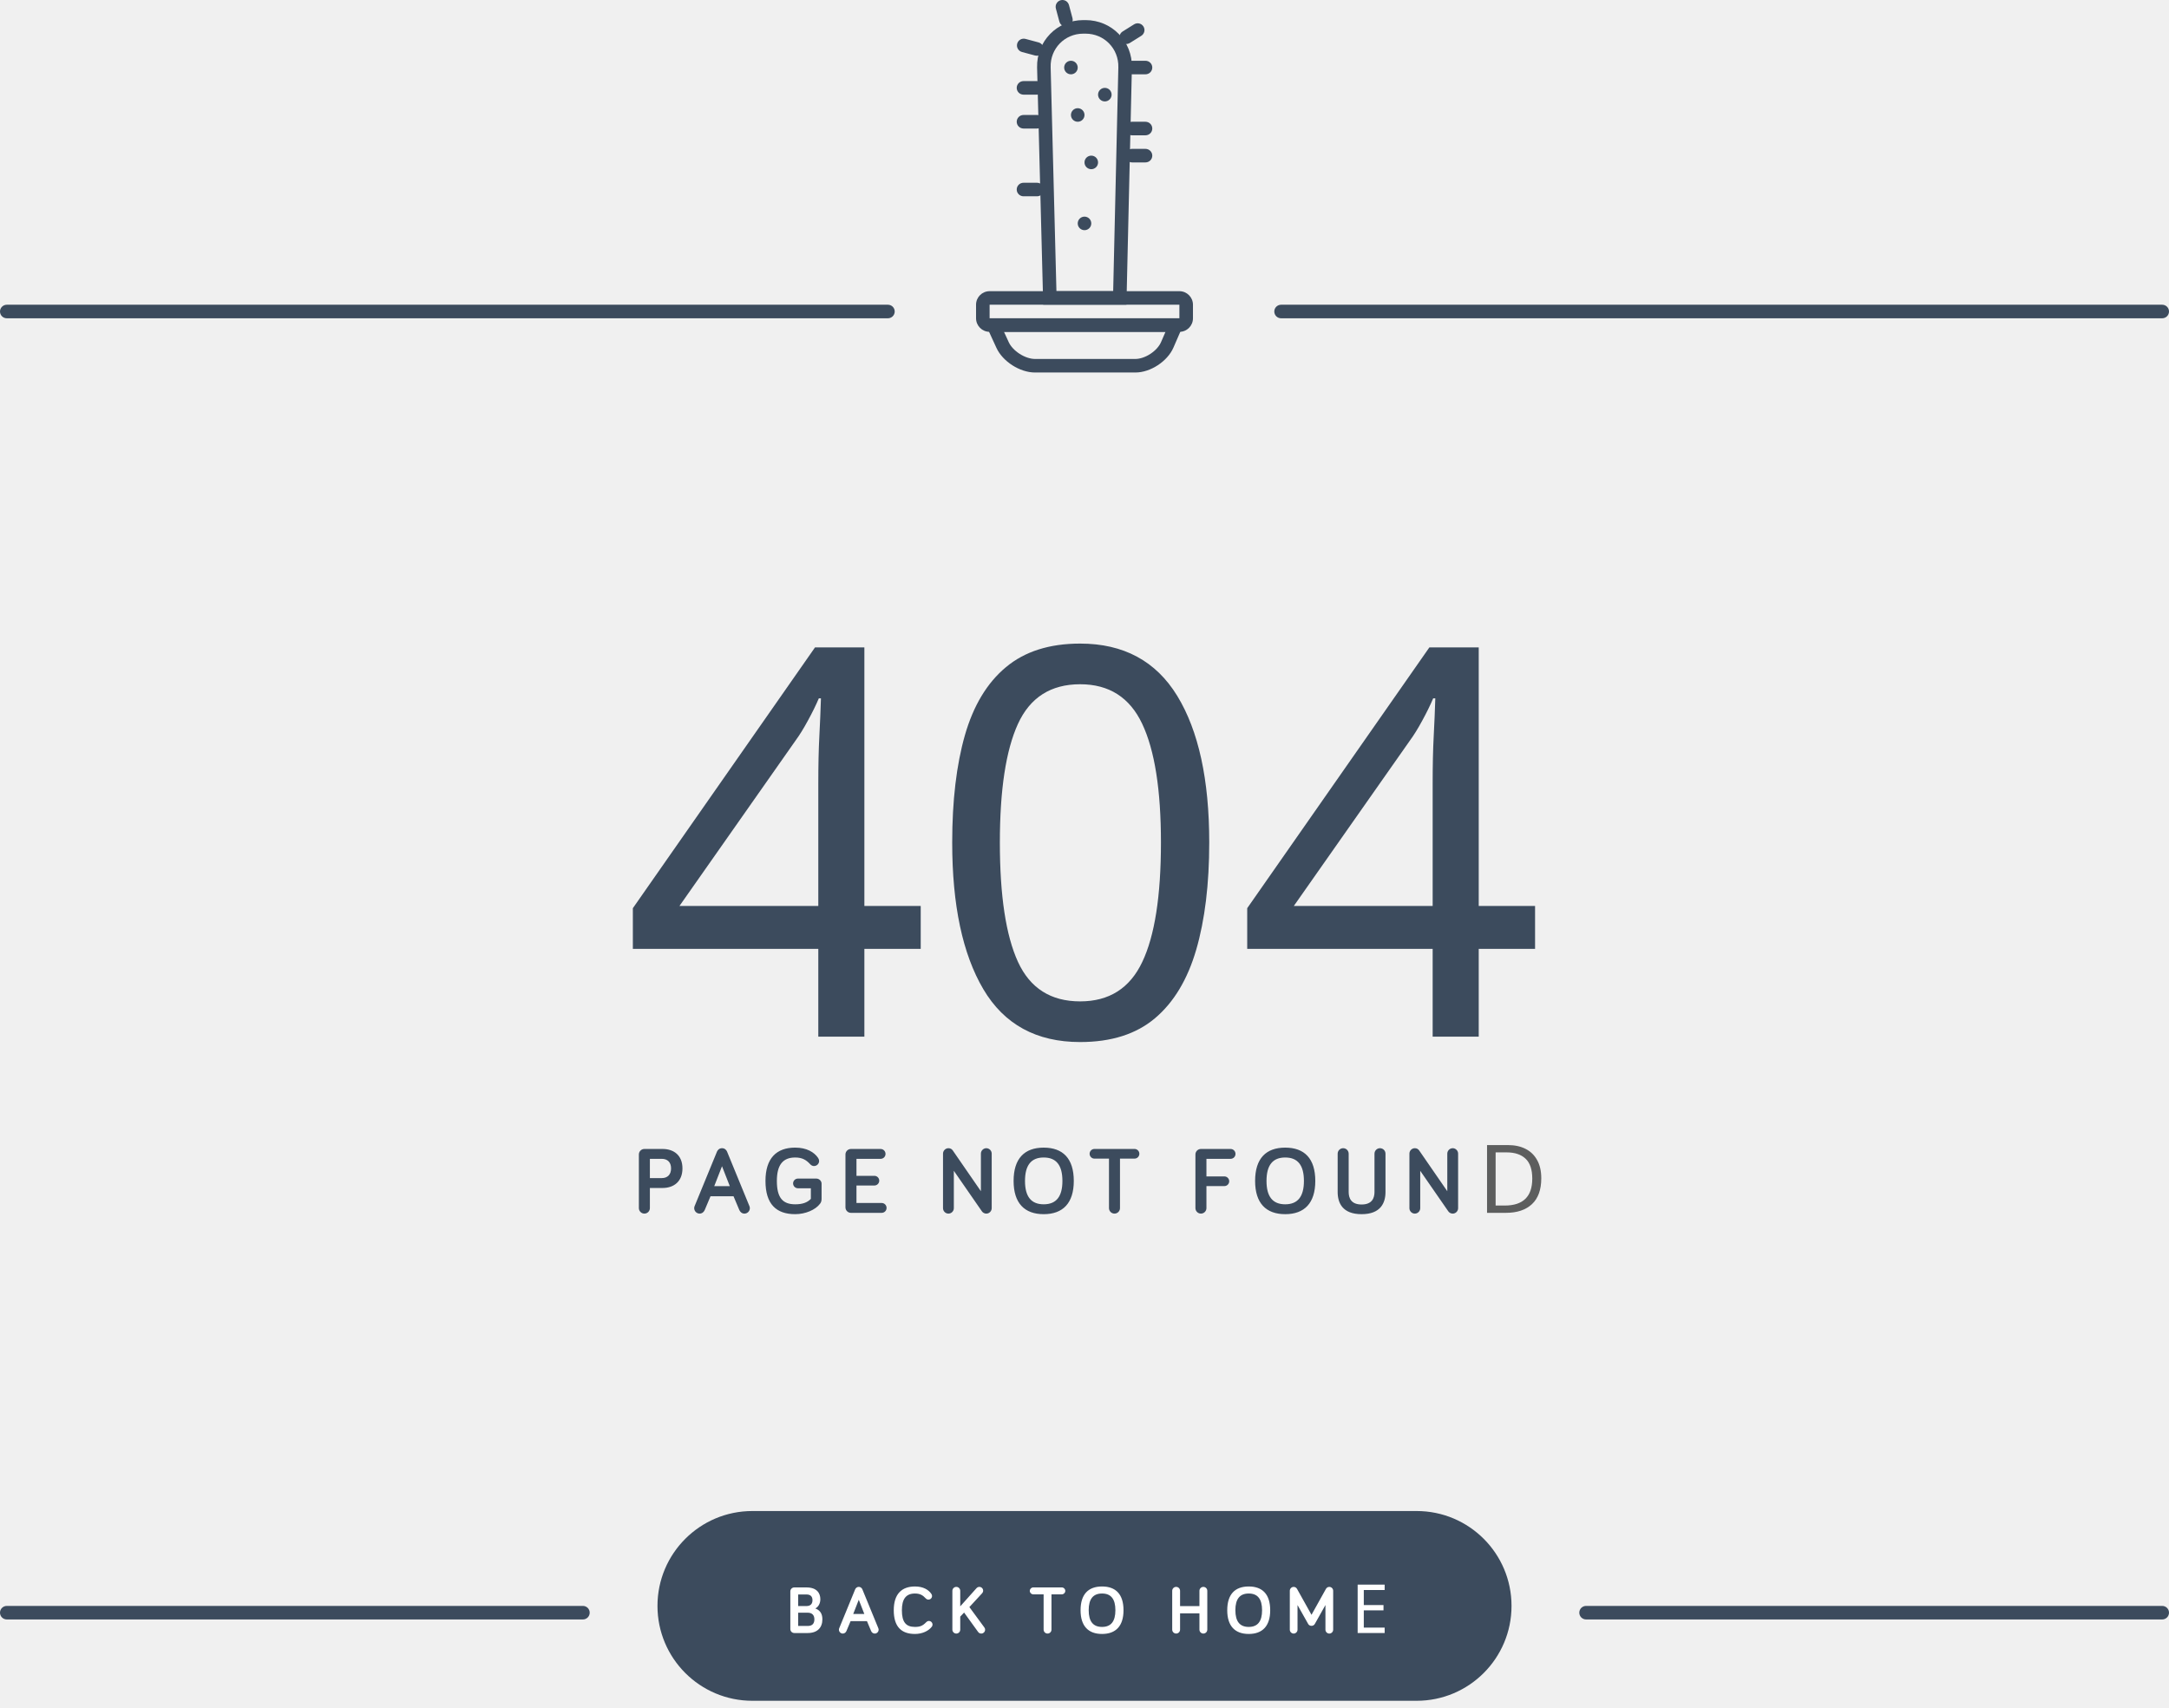
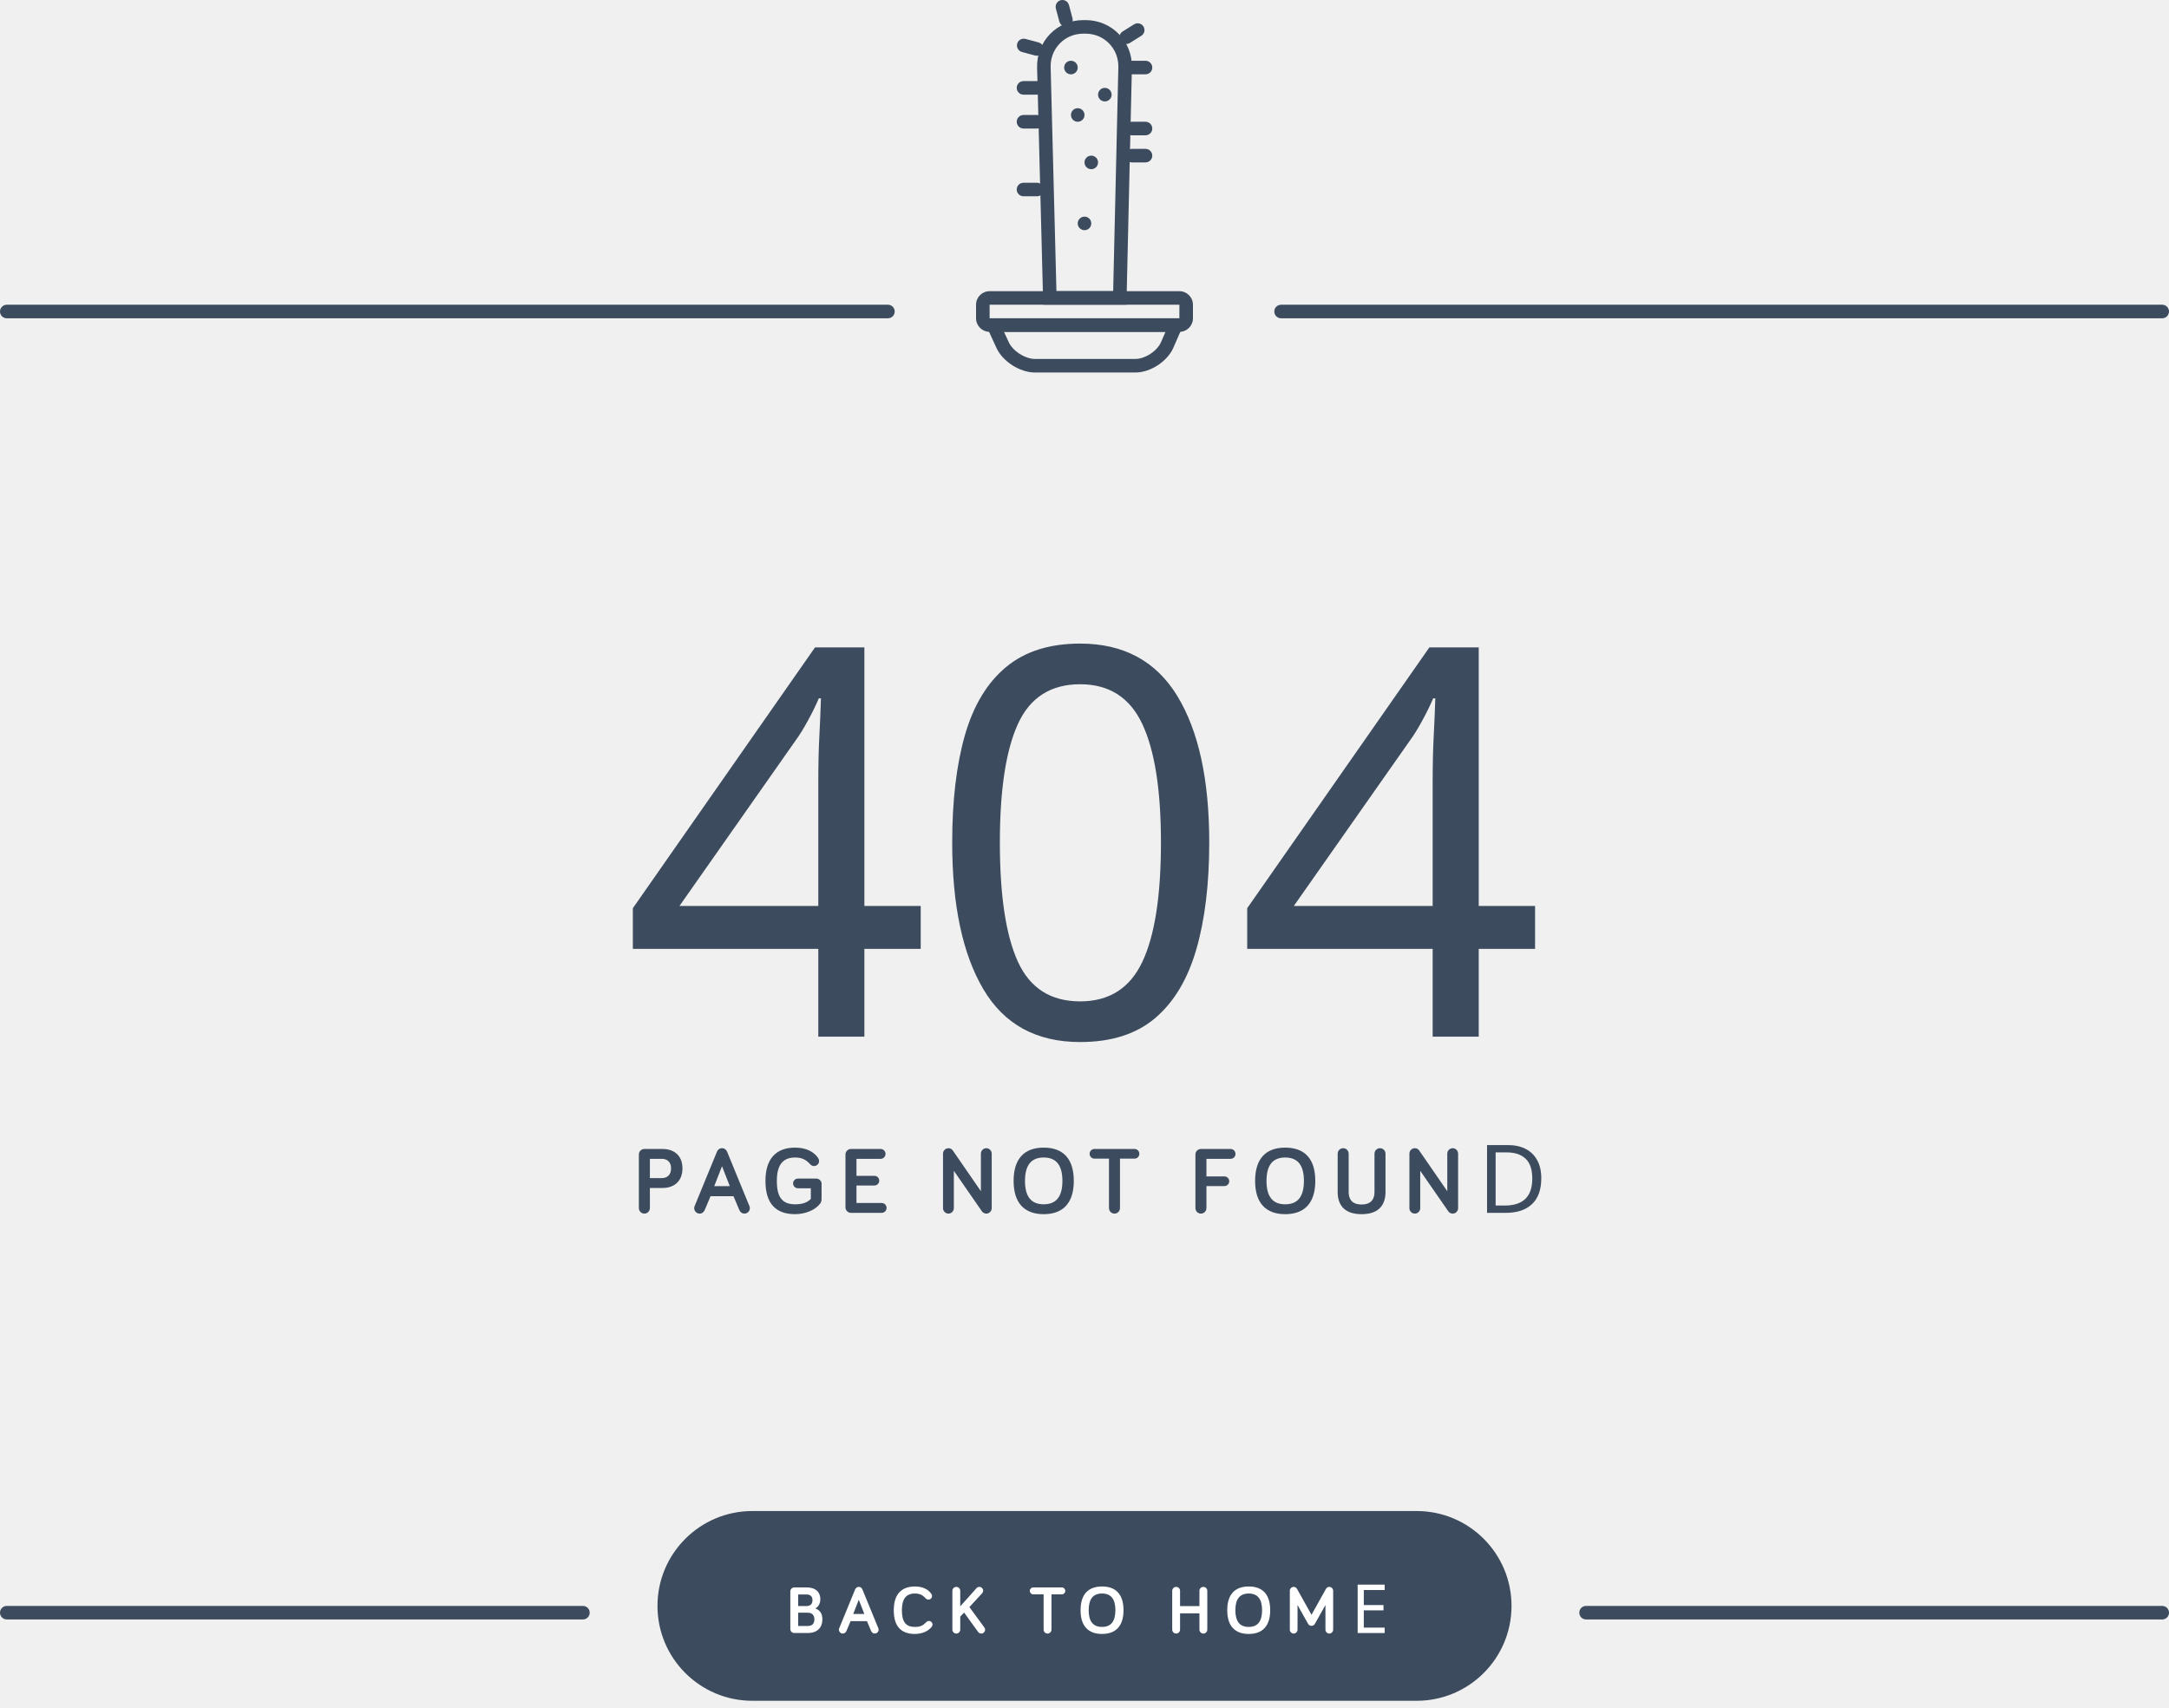
- <svg xmlns="http://www.w3.org/2000/svg" xmlns:xlink="http://www.w3.org/1999/xlink" width="320" height="252" viewBox="0 0 320 252">
-   <defs>
-     <path id="a" d="M132 45.966c0 .552-.452 1-1.005 1H1.005c-.555 0-1.005-.444-1.005-1 0-.552.452-1 1.005-1h129.99c.555 0 1.005.444 1.005 1z" />
-   </defs>
-   <clipPath id="b">
-     <use xlink:href="#a" overflow="visible" />
-   </clipPath>
-   <path clip-path="url(#b)" fill="none" stroke="#3C4B5D" stroke-width="4" stroke-miterlimit="10" d="M132 45.966c0 .552-.452 1-1.005 1H1.005c-.555 0-1.005-.444-1.005-1 0-.552.452-1 1.005-1h129.99c.555 0 1.005.444 1.005 1z" />
-   <defs>
-     <path id="c" d="M320 45.966c0 .552-.452 1-1.005 1h-129.99c-.555 0-1.005-.444-1.005-1 0-.552.452-1 1.005-1h129.99c.555 0 1.005.444 1.005 1z" />
-   </defs>
-   <clipPath id="d">
-     <use xlink:href="#c" overflow="visible" />
-   </clipPath>
-   <path clip-path="url(#d)" fill="none" stroke="#3C4B5D" stroke-width="4" stroke-miterlimit="10" d="M320 45.966c0 .552-.452 1-1.005 1h-129.99c-.555 0-1.005-.444-1.005-1 0-.552.452-1 1.005-1h129.99c.555 0 1.005.444 1.005 1z" />
-   <defs>
-     <path id="e" d="M87 237.967c0 .553-.447 1-1.007 1H1.007c-.557 0-1.007-.445-1.007-1 0-.553.447-1 1.007-1h84.985c.557 0 1.008.443 1.008 1z" />
-   </defs>
-   <clipPath id="f">
-     <use xlink:href="#e" overflow="visible" />
-   </clipPath>
-   <path clip-path="url(#f)" fill="none" stroke="#3C4B5D" stroke-width="4" stroke-miterlimit="10" d="M87 237.967c0 .553-.447 1-1.007 1H1.007c-.557 0-1.007-.445-1.007-1 0-.553.447-1 1.007-1h84.985c.557 0 1.008.443 1.008 1z" />
-   <defs>
-     <path id="g" d="M320 237.967c0 .553-.447 1-1.007 1h-84.986c-.556 0-1.007-.445-1.007-1 0-.553.447-1 1.007-1h84.986c.556 0 1.007.443 1.007 1z" />
-   </defs>
-   <clipPath id="h">
-     <use xlink:href="#g" overflow="visible" />
-   </clipPath>
-   <path clip-path="url(#h)" fill="none" stroke="#3C4B5D" stroke-width="4" stroke-miterlimit="10" d="M320 237.967c0 .553-.447 1-1.007 1h-84.986c-.556 0-1.007-.445-1.007-1 0-.553.447-1 1.007-1h84.986c.556 0 1.007.443 1.007 1z" />
-   <defs>
-     <path id="i" d="M97 236.967c0-7.732 6.27-14 13.996-14h98.008c7.73 0 13.996 6.266 13.996 14 0 7.732-6.27 14-13.996 14h-98.008c-7.73 0-13.996-6.268-13.996-14z" />
-   </defs>
-   <clipPath id="j">
-     <use xlink:href="#i" overflow="visible" />
-   </clipPath>
-   <path clip-path="url(#j)" fill="#3C4B5D" d="M92 217.967h136v38H92z" />
-   <g fill="#FFF">
-     <path d="M117.18 240.967c-.32 0-.58-.26-.58-.58v-5.566c0-.32.26-.58.58-.58h1.798c1.51 0 2.05.82 2.05 1.74 0 .66-.33 1.16-.74 1.36.75.29 1.04.828 1.04 1.608 0 1.22-.73 2.02-2.17 2.02h-1.98zm.58-3.978h1.22c.628 0 .888-.36.888-.86 0-.52-.26-.85-.89-.85h-1.22v1.71zm0 2.938h1.398c.71 0 .99-.38.99-.98 0-.61-.33-.978-.99-.978h-1.4v1.958zM125.49 239.218l-.61 1.45c-.09.21-.28.38-.54.38-.31 0-.57-.26-.57-.57 0-.06.01-.14.04-.21l2.357-5.747c.06-.14.22-.36.53-.36.31 0 .47.222.53.36l2.36 5.748c.03.07.04.15.04.21 0 .31-.26.57-.57.57-.26 0-.45-.17-.54-.38l-.61-1.45h-2.418zm1.208-3.158l-.82 2.1h1.64l-.82-2.1zM131.86 237.608c0-2.368 1.14-3.508 3.128-3.508 1.21 0 2 .48 2.41 1.08.08.12.11.22.11.33 0 .29-.24.528-.54.528-.14 0-.28-.06-.41-.2-.41-.45-.84-.7-1.57-.7-1.33 0-1.93.82-1.93 2.47 0 1.75.6 2.46 1.93 2.46.74 0 1.14-.17 1.62-.66.16-.16.29-.22.43-.22.3 0 .54.24.54.54 0 .12-.04.22-.1.3-.48.64-1.42 1.078-2.49 1.078-1.99 0-3.128-1.048-3.128-3.498zM141.67 237.03l2.397-2.68c.12-.13.27-.19.42-.19.31 0 .56.25.56.56 0 .16-.06.28-.15.38l-1.88 2.04 2.21 3.008c.07.09.11.21.11.33 0 .31-.26.57-.57.57-.24 0-.39-.14-.47-.25l-2.06-2.85-.57.6v1.92c0 .32-.26.58-.58.58s-.58-.26-.58-.58v-5.728c0-.32.26-.58.58-.58s.58.26.58.58v2.29zM155.128 235.26v5.207c0 .32-.26.58-.58.58s-.58-.26-.58-.58v-5.207h-1.53c-.28 0-.51-.23-.51-.51s.23-.51.51-.51h4.22c.28 0 .508.23.508.51s-.23.51-.51.51h-1.528zM159.42 237.608c0-2.368 1.148-3.508 3.167-3.508 2.02 0 3.168 1.14 3.168 3.508 0 2.34-1.15 3.498-3.168 3.498-2.018 0-3.168-1.16-3.168-3.498zm1.2 0c0 1.65.65 2.46 1.968 2.46s1.97-.81 1.97-2.46c0-1.66-.65-2.47-1.97-2.47-1.32.002-1.97.81-1.97 2.47zM178.117 240.467c0 .32-.26.58-.58.58s-.58-.26-.58-.58v-2.408H174.1v2.407c0 .32-.26.58-.58.58-.32 0-.58-.26-.58-.58v-5.727c0-.32.26-.58.58-.58.32 0 .58.26.58.58V237h2.857v-2.26c0-.32.26-.58.58-.58s.58.26.58.58v5.727zM181.06 237.608c0-2.368 1.15-3.508 3.17-3.508 2.017 0 3.167 1.14 3.167 3.508 0 2.34-1.15 3.498-3.168 3.498-2.02 0-3.17-1.16-3.17-3.498zm1.2 0c0 1.65.648 2.46 1.97 2.46 1.317 0 1.968-.81 1.968-2.46 0-1.66-.65-2.47-1.97-2.47-1.32.002-1.97.81-1.97 2.47zM192.998 239.628l-1.57-2.79v3.64c0 .31-.26.57-.568.57-.31 0-.57-.26-.57-.57v-5.747c0-.31.26-.57.57-.57.25 0 .41.142.51.32l2.12 3.8 2.117-3.8c.1-.18.26-.32.51-.32.31 0 .57.26.57.57v5.748c0 .31-.26.57-.57.57s-.57-.26-.57-.57v-3.64l-1.568 2.79c-.102.18-.29.28-.49.28-.203 0-.392-.1-.492-.28z" />
-   </g>
-   <text transform="translate(199.33 240.967)" fill="#FFF" font-family="'Bariol-Bold'" font-size="10">E</text>
-   <defs>
-     <path id="k" d="M145 46.966h30l-1.88 4.328c-.883 2.028-3.39 3.672-5.603 3.672h-14.833c-2.212 0-4.75-1.62-5.672-3.625L145 46.967z" />
-   </defs>
-   <clipPath id="l">
-     <use xlink:href="#k" overflow="visible" />
-   </clipPath>
-   <path clip-path="url(#l)" fill="none" stroke="#3C4B5D" stroke-width="4" stroke-miterlimit="10" d="M145 46.966h30l-1.88 4.328c-.883 2.028-3.39 3.672-5.603 3.672h-14.833c-2.212 0-4.75-1.62-5.672-3.625L145 46.967z" />
-   <defs>
-     <path id="m" d="M144 44.964c0-1.104.89-1.998 2-1.998H174c1.105 0 2.002.898 2.002 1.998v2.004c0 1.104-.89 1.998-2.002 1.998H146c-1.104 0-2-.898-2-1.998v-2.004z" />
-   </defs>
-   <clipPath id="n">
-     <use xlink:href="#m" overflow="visible" />
-   </clipPath>
-   <path clip-path="url(#n)" fill="none" stroke="#3C4B5D" stroke-width="4" stroke-miterlimit="10" d="M144 44.964c0-1.104.89-1.998 2.002-1.998h27.996c1.105 0 2.002.898 2.002 1.998v2.004c0 1.104-.89 1.998-2.002 1.998h-27.996c-1.106 0-2.002-.898-2.002-1.998v-2.004z" />
-   <defs>
-     <path id="o" d="M153.006 9.96c-.1-3.862 2.946-6.994 6.817-6.994h.336c3.863 0 6.924 3.123 6.834 7.006l-.808 34.994H153.91l-.904-35.005z" />
-   </defs>
-   <clipPath id="p">
-     <use xlink:href="#o" overflow="visible" />
-   </clipPath>
-   <path clip-path="url(#p)" fill="none" stroke="#3C4B5D" stroke-width="4" stroke-miterlimit="10" d="M153.006 9.96c-.1-3.862 2.946-6.994 6.816-6.994h.336c3.864 0 6.925 3.123 6.835 7.006l-.808 34.994H153.91l-.904-35.005z" />
-   <defs>
-     <path id="q" d="M154 27.966c0 .552-.443 1-1.01 1h-1.98c-.557 0-1.01-.444-1.01-1 0-.552.444-1 1.01-1h1.98c.558 0 1.01.444 1.01 1z" />
-   </defs>
-   <clipPath id="r">
-     <use xlink:href="#q" overflow="visible" />
-   </clipPath>
-   <path clip-path="url(#r)" fill="none" stroke="#3C4B5D" stroke-width="4" stroke-miterlimit="10" d="M154 27.966c0 .552-.443 1-1.01 1h-1.98c-.557 0-1.01-.444-1.01-1 0-.552.444-1 1.01-1h1.98c.558 0 1.01.444 1.01 1z" />
-   <g>
-     <defs>
-       <path id="s" d="M154 17.966c0 .552-.443 1-1.01 1h-1.98c-.557 0-1.01-.444-1.01-1 0-.552.444-1 1.01-1h1.98c.558 0 1.01.444 1.01 1z" />
-     </defs>
-     <clipPath id="t">
-       <use xlink:href="#s" overflow="visible" />
-     </clipPath>
-     <path clip-path="url(#t)" fill="none" stroke="#3C4B5D" stroke-width="4" stroke-miterlimit="10" d="M154 17.966c0 .552-.443 1-1.01 1h-1.98c-.557 0-1.01-.444-1.01-1 0-.552.444-1 1.01-1h1.98c.558 0 1.01.444 1.01 1z" />
-   </g>
-   <g>
-     <defs>
-       <circle id="u" cx="158" cy="9.966" r="1" />
-     </defs>
-     <clipPath id="v">
-       <use xlink:href="#u" overflow="visible" />
-     </clipPath>
-     <path clip-path="url(#v)" fill="#3C4B5D" d="M152 3.966h12v12h-12z" />
-   </g>
-   <g>
-     <defs>
-       <circle id="w" cx="159" cy="16.966" r="1" />
-     </defs>
-     <clipPath id="x">
-       <use xlink:href="#w" overflow="visible" />
-     </clipPath>
-     <path clip-path="url(#x)" fill="#3C4B5D" d="M153 10.966h12v12h-12z" />
-   </g>
-   <g>
-     <defs>
-       <circle id="y" cx="161" cy="23.966" r="1" />
-     </defs>
-     <clipPath id="z">
-       <use xlink:href="#y" overflow="visible" />
-     </clipPath>
-     <path clip-path="url(#z)" fill="#3C4B5D" d="M155 17.966h12v12h-12z" />
-   </g>
-   <g>
-     <defs>
-       <circle id="A" cx="160" cy="32.966" r="1" />
-     </defs>
-     <clipPath id="B">
-       <use xlink:href="#A" overflow="visible" />
-     </clipPath>
-     <path clip-path="url(#B)" fill="#3C4B5D" d="M154 26.966h12v12h-12z" />
-   </g>
-   <g>
-     <defs>
-       <circle id="C" cx="163" cy="13.966" r="1" />
-     </defs>
-     <clipPath id="D">
-       <use xlink:href="#C" overflow="visible" />
-     </clipPath>
-     <path clip-path="url(#D)" fill="#3C4B5D" d="M157 7.966h12v12h-12z" />
-   </g>
-   <g>
-     <defs>
-       <path id="E" d="M154 12.966c0 .552-.443 1-1.01 1h-1.98c-.557 0-1.01-.444-1.01-1 0-.552.444-1 1.01-1h1.98c.558 0 1.01.444 1.01 1z" />
-     </defs>
-     <clipPath id="F">
-       <use xlink:href="#E" overflow="visible" />
-     </clipPath>
-     <path clip-path="url(#F)" fill="none" stroke="#3C4B5D" stroke-width="4" stroke-miterlimit="10" d="M154 12.966c0 .552-.443 1-1.01 1h-1.98c-.557 0-1.01-.444-1.01-1 0-.552.444-1 1.01-1h1.98c.558 0 1.01.444 1.01 1z" />
-   </g>
-   <g>
-     <defs>
-       <path id="G" d="M153.932 7.484c-.143.534-.688.85-1.234.705l-1.914-.514c-.54-.144-.86-.69-.716-1.227.143-.535.688-.852 1.234-.706l1.914.513c.538.144.86.69.716 1.227z" />
-     </defs>
-     <clipPath id="H">
-       <use xlink:href="#G" overflow="visible" />
-     </clipPath>
-     <path clip-path="url(#H)" fill="none" stroke="#3C4B5D" stroke-width="4" stroke-miterlimit="10" d="M153.932 7.484c-.143.534-.687.85-1.233.705l-1.915-.514c-.54-.144-.86-.69-.716-1.227.142-.535.686-.852 1.232-.706l1.914.513c.538.144.86.69.716 1.227z" />
-   </g>
-   <g>
-     <defs>
-       <path id="I" d="M170 22.966c0 .552-.443 1-1.01 1h-1.98c-.558 0-1.01-.444-1.01-1 0-.552.443-1 1.01-1h1.98c.558 0 1.01.444 1.01 1z" />
-     </defs>
-     <clipPath id="J">
-       <use xlink:href="#I" overflow="visible" />
-     </clipPath>
-     <path clip-path="url(#J)" fill="none" stroke="#3C4B5D" stroke-width="4" stroke-miterlimit="10" d="M170 22.966c0 .552-.443 1-1.01 1h-1.98c-.558 0-1.01-.444-1.01-1 0-.552.443-1 1.01-1h1.98c.558 0 1.01.444 1.01 1z" />
-   </g>
-   <g>
-     <defs>
-       <path id="K" d="M170 18.966c0 .552-.443 1-1.01 1h-1.98c-.558 0-1.01-.444-1.01-1 0-.552.443-1 1.01-1h1.98c.558 0 1.01.444 1.01 1z" />
-     </defs>
-     <clipPath id="L">
-       <use xlink:href="#K" overflow="visible" />
-     </clipPath>
-     <path clip-path="url(#L)" fill="none" stroke="#3C4B5D" stroke-width="4" stroke-miterlimit="10" d="M170 18.966c0 .552-.443 1-1.01 1h-1.98c-.558 0-1.01-.444-1.01-1 0-.552.443-1 1.01-1h1.98c.558 0 1.01.444 1.01 1z" />
-   </g>
-   <g>
-     <defs>
-       <path id="M" d="M170 9.966c0 .552-.443 1-1.01 1h-1.98c-.558 0-1.01-.444-1.01-1 0-.552.443-1 1.01-1h1.98c.558 0 1.01.444 1.01 1z" />
-     </defs>
-     <clipPath id="N">
-       <use xlink:href="#M" overflow="visible" />
-     </clipPath>
-     <path clip-path="url(#N)" fill="none" stroke="#3C4B5D" stroke-width="4" stroke-miterlimit="10" d="M170 9.966c0 .552-.443 1-1.01 1h-1.98c-.558 0-1.01-.444-1.01-1 0-.552.443-1 1.01-1h1.98c.558 0 1.01.444 1.01 1z" />
-   </g>
-   <g>
-     <defs>
-       <path id="O" d="M168.696 3.907c.293.468.153 1.083-.326 1.383l-1.68 1.05c-.474.295-1.092.158-1.387-.313-.293-.468-.153-1.083.326-1.383l1.68-1.05c.473-.296 1.09-.16 1.386.313z" />
-     </defs>
-     <clipPath id="P">
-       <use xlink:href="#O" overflow="visible" />
-     </clipPath>
-     <path clip-path="url(#P)" fill="none" stroke="#3C4B5D" stroke-width="4" stroke-miterlimit="10" d="M168.696 3.906c.292.47.153 1.083-.326 1.383l-1.68 1.05c-.474.294-1.092.157-1.387-.314-.293-.468-.153-1.083.326-1.383l1.68-1.05c.473-.295 1.09-.158 1.386.313z" />
-   </g>
-   <g>
-     <defs>
-       <path id="Q" d="M157.518 3.898c-.533.143-1.08-.17-1.227-.716l-.512-1.914c-.145-.538.167-1.09.705-1.234.533-.143 1.08.17 1.227.716l.513 1.914c.144.54-.168 1.09-.705 1.234z" />
-     </defs>
-     <clipPath id="R">
-       <use xlink:href="#Q" overflow="visible" />
-     </clipPath>
-     <path clip-path="url(#R)" fill="none" stroke="#3C4B5D" stroke-width="4" stroke-miterlimit="10" d="M157.518 3.898c-.533.143-1.08-.17-1.227-.716l-.512-1.914c-.145-.538.167-1.09.705-1.233.533-.143 1.08.17 1.227.716l.513 1.915c.144.538-.168 1.09-.705 1.233z" />
-   </g>
-   <g fill="#3C4B5D">
-     <path d="M95.88 175.297v2.97c0 .448-.364.812-.812.812s-.812-.365-.812-.813v-7.914c0-.448.364-.812.812-.812h2.675c1.64 0 2.942.91 2.942 2.872 0 1.934-1.275 2.886-2.942 2.886H95.88zm0-4.3v2.843h1.737c.87 0 1.387-.52 1.387-1.43 0-.924-.532-1.414-1.387-1.414H95.88zM104.826 176.516l-.854 2.03c-.126.295-.392.533-.756.533-.434 0-.798-.365-.798-.8 0-.084.014-.196.056-.294l3.306-8.055c.084-.195.308-.503.743-.503.434 0 .658.308.742.504l3.306 8.056c.043.098.057.21.057.294 0 .435-.364.8-.798.8-.365 0-.63-.24-.757-.533l-.854-2.03h-3.394zm1.695-4.427l-1.148 2.94h2.297l-1.15-2.94zM119.626 175.34h-1.905c-.392 0-.714-.323-.714-.716 0-.392.322-.714.715-.714h2.718c.392 0 .77.336.77.742v2.24c0 .323-.07.533-.237.743-.67.896-2.156 1.527-3.655 1.527-2.788 0-4.385-1.47-4.385-4.903 0-3.32 1.597-4.917 4.385-4.917 1.695 0 2.8.672 3.375 1.513.112.168.154.31.154.462 0 .406-.336.743-.756.743-.196 0-.393-.084-.574-.28-.575-.63-1.177-.98-2.2-.98-1.862 0-2.703 1.15-2.703 3.46 0 2.452.84 3.446 2.705 3.446 1.036 0 1.765-.238 2.31-.8v-1.567zM126.358 173.504h2.647c.392 0 .714.322.714.714 0 .393-.323.715-.715.715h-2.647v2.577h3.712c.406 0 .73.322.73.73s-.323.728-.73.728h-4.524c-.448 0-.812-.364-.812-.812v-7.802c0-.448.364-.812.812-.812h4.37c.407 0 .73.322.73.73 0 .404-.323.727-.73.727h-3.557v2.504zM146.31 170.227v8.054c0 .436-.363.8-.797.8-.266 0-.518-.14-.658-.35l-4.132-5.968v5.52c0 .434-.364.798-.798.798s-.798-.364-.798-.8v-8.053c0-.435.364-.8.798-.8.28 0 .504.127.645.337l4.146 6.01v-5.547c0-.435.364-.8.798-.8.433 0 .797.365.797.8zM149.54 174.26c0-3.32 1.612-4.916 4.44-4.916s4.44 1.597 4.44 4.916c0 3.278-1.61 4.903-4.44 4.903s-4.44-1.625-4.44-4.903zm1.682 0c0 2.312.91 3.446 2.76 3.446 1.848 0 2.76-1.135 2.76-3.446 0-2.325-.912-3.46-2.76-3.46-1.85 0-2.76 1.135-2.76 3.46zM165.236 170.97v7.297c0 .448-.363.812-.812.812s-.812-.365-.812-.813v-7.298h-2.144c-.393 0-.714-.323-.714-.716 0-.392.322-.714.714-.714h5.912c.392 0 .714.322.714.714 0 .393-.322.715-.714.715h-2.144zM177.99 178.267c0 .448-.365.812-.813.812s-.812-.365-.812-.813v-7.914c0-.448.364-.812.812-.812h4.37c.406 0 .73.323.73.73 0 .405-.323.728-.73.728h-3.558v2.592h2.646c.393 0 .715.322.715.715 0 .392-.32.714-.714.714h-2.647v3.247zM185.17 174.26c0-3.32 1.61-4.916 4.44-4.916s4.44 1.597 4.44 4.916c0 3.278-1.61 4.903-4.44 4.903s-4.44-1.625-4.44-4.903zm1.682 0c0 2.312.91 3.446 2.76 3.446s2.76-1.135 2.76-3.446c0-2.325-.912-3.46-2.76-3.46s-2.76 1.135-2.76 3.46zM197.35 175.885v-5.645c0-.448.365-.812.812-.812.45 0 .812.364.812.812v5.645c0 .854.322 1.85 1.905 1.85s1.904-.995 1.904-1.85v-5.645c0-.448.364-.812.812-.812s.812.364.812.812v5.645c0 1.598-.7 3.278-3.53 3.278s-3.528-1.68-3.528-3.278zM215.12 170.227v8.054c0 .436-.364.8-.798.8-.267 0-.52-.14-.658-.35l-4.133-5.968v5.52c0 .434-.363.798-.798.798-.434 0-.798-.364-.798-.8v-8.053c0-.435.364-.8.798-.8.28 0 .505.127.645.337l4.146 6.01v-5.547c0-.435.364-.8.8-.8.433 0 .797.365.797.8z" />
-   </g>
-   <text transform="translate(218.03 178.967)" fill="#5D5E5E" font-family="'Bariol-Bold'" font-size="14">D</text>
-   <text transform="translate(91.68 152.967)" fill="#3C4B5D" font-family="'Bariol-Bold'" font-size="80">4</text>
-   <text transform="translate(136.56 152.967)" fill="#3C4B5D" font-family="'Bariol-Bold'" font-size="80">04</text>
+ <svg xmlns="http://www.w3.org/2000/svg" xmlns:xlink="http://www.w3.org/1999/xlink" version="1.1" id="Layer_1" x="0px" y="0px" width="320px" height="252px" viewBox="0 0 320 252" enable-background="new 0 0 320 252" xml:space="preserve">
+   <g>
+     <defs>
+       <path id="SVGID_1_" d="M132,45.966c0,0.552-0.452,1-1.005,1H1.005c-0.555,0-1.005-0.444-1.005-1c0-0.552,0.452-1,1.005-1h129.989    C131.55,44.966,132,45.41,132,45.966z" />
+     </defs>
+     <clipPath id="SVGID_2_">
+       <use xlink:href="#SVGID_1_" overflow="visible" />
+     </clipPath>
+     <path clip-path="url(#SVGID_2_)" fill="none" stroke="#3C4B5D" stroke-width="4" stroke-miterlimit="10" d="M132,45.966   c0,0.552-0.452,1-1.005,1H1.005c-0.555,0-1.005-0.444-1.005-1c0-0.552,0.452-1,1.005-1h129.989C131.55,44.966,132,45.41,132,45.966   z" />
+   </g>
+   <g>
+     <defs>
+       <path id="SVGID_3_" d="M320,45.966c0,0.552-0.452,1-1.005,1h-129.99c-0.555,0-1.005-0.444-1.005-1c0-0.552,0.452-1,1.005-1h129.99    C319.55,44.966,320,45.41,320,45.966z" />
+     </defs>
+     <clipPath id="SVGID_4_">
+       <use xlink:href="#SVGID_3_" overflow="visible" />
+     </clipPath>
+     <path clip-path="url(#SVGID_4_)" fill="none" stroke="#3C4B5D" stroke-width="4" stroke-miterlimit="10" d="M320,45.966   c0,0.552-0.452,1-1.005,1h-129.99c-0.555,0-1.005-0.444-1.005-1c0-0.552,0.452-1,1.005-1h129.99   C319.55,44.966,320,45.41,320,45.966z" />
+   </g>
+   <g>
+     <defs>
+       <path id="SVGID_5_" d="M87,237.967c0,0.553-0.447,1-1.007,1H1.007c-0.557,0-1.007-0.445-1.007-1c0-0.553,0.447-1,1.007-1h84.985    C86.549,236.967,87,237.41,87,237.967z" />
+     </defs>
+     <clipPath id="SVGID_6_">
+       <use xlink:href="#SVGID_5_" overflow="visible" />
+     </clipPath>
+     <path clip-path="url(#SVGID_6_)" fill="none" stroke="#3C4B5D" stroke-width="4" stroke-miterlimit="10" d="M87,237.967   c0,0.553-0.447,1-1.007,1H1.007c-0.557,0-1.007-0.445-1.007-1c0-0.553,0.447-1,1.007-1h84.985C86.549,236.967,87,237.41,87,237.967   z" />
+   </g>
+   <g>
+     <defs>
+       <path id="SVGID_7_" d="M320,237.967c0,0.553-0.447,1-1.007,1h-84.986c-0.556,0-1.007-0.445-1.007-1c0-0.553,0.447-1,1.007-1    h84.986C319.549,236.967,320,237.41,320,237.967z" />
+     </defs>
+     <clipPath id="SVGID_8_">
+       <use xlink:href="#SVGID_7_" overflow="visible" />
+     </clipPath>
+     <path clip-path="url(#SVGID_8_)" fill="none" stroke="#3C4B5D" stroke-width="4" stroke-miterlimit="10" d="M320,237.967   c0,0.553-0.447,1-1.007,1h-84.986c-0.556,0-1.007-0.445-1.007-1c0-0.553,0.447-1,1.007-1h84.986   C319.549,236.967,320,237.41,320,237.967z" />
+   </g>
+   <g>
+     <defs>
+       <path id="SVGID_9_" d="M97,236.967c0-7.732,6.27-14,13.996-14h98.008c7.729,0,13.996,6.266,13.996,14c0,7.732-6.27,14-13.996,14    h-98.008C103.266,250.967,97,244.699,97,236.967z" />
+     </defs>
+     <clipPath id="SVGID_10_">
+       <use xlink:href="#SVGID_9_" overflow="visible" />
+     </clipPath>
+     <rect x="92" y="217.967" clip-path="url(#SVGID_10_)" fill="#3C4B5D" width="136" height="38" />
+   </g>
+   <g>
+     <path fill="#FFFFFF" d="M117.179,240.967c-0.32,0-0.58-0.26-0.58-0.58v-5.566c0-0.32,0.26-0.58,0.58-0.58h1.799   c1.509,0,2.049,0.819,2.049,1.739c0,0.66-0.33,1.159-0.74,1.359c0.75,0.29,1.04,0.829,1.04,1.609c0,1.219-0.729,2.019-2.169,2.019   H117.179z M117.759,236.989h1.22c0.629,0,0.889-0.36,0.889-0.859c0-0.521-0.26-0.85-0.889-0.85h-1.22V236.989z M117.759,239.928   h1.399c0.709,0,0.99-0.38,0.99-0.979c0-0.61-0.33-0.979-0.99-0.979h-1.399V239.928z" />
+     <path fill="#FFFFFF" d="M125.489,239.218l-0.61,1.449c-0.09,0.21-0.28,0.38-0.54,0.38c-0.31,0-0.57-0.26-0.57-0.569   c0-0.061,0.01-0.141,0.04-0.21l2.358-5.747c0.06-0.14,0.22-0.36,0.53-0.36c0.31,0,0.47,0.221,0.53,0.36l2.359,5.747   c0.03,0.069,0.04,0.149,0.04,0.21c0,0.31-0.26,0.569-0.57,0.569c-0.26,0-0.45-0.17-0.54-0.38l-0.61-1.449H125.489z M126.698,236.06   l-0.819,2.099h1.639L126.698,236.06z" />
+     <path fill="#FFFFFF" d="M131.86,237.608c0-2.368,1.139-3.508,3.128-3.508c1.209,0,1.999,0.479,2.409,1.079   c0.08,0.12,0.11,0.22,0.11,0.33c0,0.29-0.24,0.529-0.54,0.529c-0.14,0-0.28-0.06-0.41-0.199c-0.41-0.45-0.839-0.7-1.569-0.7   c-1.33,0-1.929,0.82-1.929,2.469c0,1.749,0.6,2.459,1.929,2.459c0.739,0,1.139-0.17,1.619-0.66c0.16-0.159,0.29-0.22,0.43-0.22   c0.3,0,0.54,0.24,0.54,0.54c0,0.12-0.04,0.22-0.1,0.3c-0.479,0.64-1.419,1.079-2.488,1.079   C132.999,241.106,131.86,240.058,131.86,237.608z" />
+     <path fill="#FFFFFF" d="M141.669,237.029l2.398-2.679c0.12-0.13,0.27-0.19,0.42-0.19c0.31,0,0.56,0.25,0.56,0.561   c0,0.159-0.06,0.279-0.15,0.379l-1.879,2.039l2.208,3.009c0.07,0.09,0.11,0.21,0.11,0.33c0,0.31-0.26,0.569-0.57,0.569   c-0.24,0-0.39-0.14-0.47-0.25l-2.059-2.849l-0.569,0.6v1.919c0,0.32-0.26,0.58-0.58,0.58s-0.58-0.26-0.58-0.58v-5.727   c0-0.32,0.26-0.58,0.58-0.58s0.58,0.26,0.58,0.58V237.029z" />
+     <path fill="#FFFFFF" d="M155.128,235.26v5.207c0,0.32-0.26,0.58-0.58,0.58s-0.58-0.26-0.58-0.58v-5.207h-1.529   c-0.28,0-0.51-0.229-0.51-0.51c0-0.279,0.23-0.51,0.51-0.51h4.218c0.28,0,0.509,0.23,0.509,0.51c0,0.28-0.229,0.51-0.509,0.51   H155.128z" />
+     <path fill="#FFFFFF" d="M159.419,237.608c0-2.368,1.149-3.508,3.168-3.508c2.019,0,3.168,1.14,3.168,3.508   c0,2.339-1.149,3.498-3.168,3.498C160.569,241.106,159.419,239.947,159.419,237.608z M160.619,237.608   c0,1.649,0.65,2.459,1.969,2.459c1.318,0,1.969-0.81,1.969-2.459c0-1.659-0.65-2.469-1.969-2.469   C161.269,235.14,160.619,235.949,160.619,237.608z" />
+     <path fill="#FFFFFF" d="M178.117,240.467c0,0.32-0.26,0.58-0.58,0.58s-0.58-0.26-0.58-0.58v-2.408h-2.858v2.408   c0,0.32-0.26,0.58-0.579,0.58c-0.32,0-0.58-0.26-0.58-0.58v-5.727c0-0.32,0.26-0.58,0.58-0.58c0.319,0,0.579,0.26,0.579,0.58v2.259   h2.858v-2.259c0-0.32,0.26-0.58,0.58-0.58s0.58,0.26,0.58,0.58V240.467z" />
+     <path fill="#FFFFFF" d="M181.06,237.608c0-2.368,1.149-3.508,3.169-3.508c2.018,0,3.168,1.14,3.168,3.508   c0,2.339-1.15,3.498-3.168,3.498C182.209,241.106,181.06,239.947,181.06,237.608z M182.259,237.608c0,1.649,0.649,2.459,1.97,2.459   c1.318,0,1.969-0.81,1.969-2.459c0-1.659-0.65-2.469-1.969-2.469C182.908,235.14,182.259,235.949,182.259,237.608z" />
+     <path fill="#FFFFFF" d="M192.998,239.628l-1.569-2.789v3.639c0,0.31-0.26,0.569-0.569,0.569c-0.311,0-0.57-0.26-0.57-0.569v-5.747   c0-0.311,0.26-0.57,0.57-0.57c0.25,0,0.41,0.141,0.51,0.32l2.119,3.798l2.118-3.798c0.101-0.18,0.26-0.32,0.51-0.32   c0.31,0,0.569,0.26,0.569,0.57v5.747c0,0.31-0.26,0.569-0.569,0.569s-0.569-0.26-0.569-0.569v-3.639l-1.569,2.789   c-0.101,0.18-0.29,0.279-0.489,0.279C193.287,239.907,193.098,239.808,192.998,239.628z" />
+   </g>
+   <text transform="matrix(1 0 0 1 199.3301 240.9668)" fill="#FFFFFF" font-family="'Bariol-Bold'" font-size="10">E</text>
+   <g>
+     <defs>
+       <path id="SVGID_11_" d="M145,46.966h30l-1.881,4.328c-0.882,2.028-3.389,3.672-5.602,3.672h-14.833    c-2.212,0-4.75-1.619-5.672-3.625L145,46.966z" />
+     </defs>
+     <clipPath id="SVGID_12_">
+       <use xlink:href="#SVGID_11_" overflow="visible" />
+     </clipPath>
+     <path clip-path="url(#SVGID_12_)" fill="none" stroke="#3C4B5D" stroke-width="4" stroke-miterlimit="10" d="M145,46.966h30   l-1.881,4.328c-0.882,2.028-3.389,3.672-5.602,3.672h-14.833c-2.212,0-4.75-1.619-5.672-3.625L145,46.966z" />
+   </g>
+   <g>
+     <defs>
+       <path id="SVGID_13_" d="M144,44.964c0-1.104,0.889-1.998,2.001-1.998h27.997c1.105,0,2.002,0.898,2.002,1.998v2.004    c0,1.104-0.89,1.998-2.002,1.998h-27.997c-1.105,0-2.001-0.898-2.001-1.998V44.964z" />
+     </defs>
+     <clipPath id="SVGID_14_">
+       <use xlink:href="#SVGID_13_" overflow="visible" />
+     </clipPath>
+     <path clip-path="url(#SVGID_14_)" fill="none" stroke="#3C4B5D" stroke-width="4" stroke-miterlimit="10" d="M144,44.964   c0-1.104,0.889-1.998,2.002-1.998h27.996c1.105,0,2.002,0.898,2.002,1.998v2.004c0,1.104-0.89,1.998-2.002,1.998h-27.996   c-1.106,0-2.002-0.898-2.002-1.998V44.964z" />
+   </g>
+   <g>
+     <defs>
+       <path id="SVGID_15_" d="M153.006,9.961c-0.1-3.863,2.946-6.995,6.817-6.995h0.336c3.864,0,6.925,3.123,6.835,7.006l-0.808,34.994    H153.91L153.006,9.961z" />
+     </defs>
+     <clipPath id="SVGID_16_">
+       <use xlink:href="#SVGID_15_" overflow="visible" />
+     </clipPath>
+     <path clip-path="url(#SVGID_16_)" fill="none" stroke="#3C4B5D" stroke-width="4" stroke-miterlimit="10" d="M153.006,9.961   c-0.1-3.863,2.946-6.995,6.816-6.995h0.336c3.864,0,6.925,3.123,6.835,7.006l-0.808,34.994H153.91L153.006,9.961z" />
+   </g>
+   <g>
+     <defs>
+       <path id="SVGID_17_" d="M154,27.966c0,0.552-0.443,1-1.009,1h-1.981c-0.557,0-1.009-0.444-1.009-1c0-0.552,0.443-1,1.009-1h1.981    C153.548,26.966,154,27.41,154,27.966z" />
+     </defs>
+     <clipPath id="SVGID_18_">
+       <use xlink:href="#SVGID_17_" overflow="visible" />
+     </clipPath>
+     <path clip-path="url(#SVGID_18_)" fill="none" stroke="#3C4B5D" stroke-width="4" stroke-miterlimit="10" d="M154,27.966   c0,0.552-0.443,1-1.009,1h-1.981c-0.557,0-1.009-0.444-1.009-1c0-0.552,0.443-1,1.009-1h1.981C153.548,26.966,154,27.41,154,27.966   z" />
+   </g>
+   <g>
+     <defs>
+       <path id="SVGID_19_" d="M154,17.966c0,0.552-0.443,1-1.009,1h-1.981c-0.557,0-1.009-0.444-1.009-1c0-0.552,0.443-1,1.009-1h1.981    C153.548,16.966,154,17.41,154,17.966z" />
+     </defs>
+     <clipPath id="SVGID_20_">
+       <use xlink:href="#SVGID_19_" overflow="visible" />
+     </clipPath>
+     <path clip-path="url(#SVGID_20_)" fill="none" stroke="#3C4B5D" stroke-width="4" stroke-miterlimit="10" d="M154,17.966   c0,0.552-0.443,1-1.009,1h-1.981c-0.557,0-1.009-0.444-1.009-1c0-0.552,0.443-1,1.009-1h1.981C153.548,16.966,154,17.41,154,17.966   z" />
+   </g>
+   <g>
+     <defs>
+       <circle id="SVGID_21_" cx="158" cy="9.966" r="1" />
+     </defs>
+     <clipPath id="SVGID_22_">
+       <use xlink:href="#SVGID_21_" overflow="visible" />
+     </clipPath>
+     <rect x="152" y="3.966" clip-path="url(#SVGID_22_)" fill="#3C4B5D" width="12" height="12" />
+   </g>
+   <g>
+     <defs>
+       <circle id="SVGID_23_" cx="159" cy="16.966" r="1" />
+     </defs>
+     <clipPath id="SVGID_24_">
+       <use xlink:href="#SVGID_23_" overflow="visible" />
+     </clipPath>
+     <rect x="153" y="10.966" clip-path="url(#SVGID_24_)" fill="#3C4B5D" width="12" height="12" />
+   </g>
+   <g>
+     <defs>
+       <circle id="SVGID_25_" cx="161" cy="23.966" r="1" />
+     </defs>
+     <clipPath id="SVGID_26_">
+       <use xlink:href="#SVGID_25_" overflow="visible" />
+     </clipPath>
+     <rect x="155" y="17.966" clip-path="url(#SVGID_26_)" fill="#3C4B5D" width="12" height="12" />
+   </g>
+   <g>
+     <defs>
+       <circle id="SVGID_27_" cx="160" cy="32.966" r="1" />
+     </defs>
+     <clipPath id="SVGID_28_">
+       <use xlink:href="#SVGID_27_" overflow="visible" />
+     </clipPath>
+     <rect x="154" y="26.966" clip-path="url(#SVGID_28_)" fill="#3C4B5D" width="12" height="12" />
+   </g>
+   <g>
+     <defs>
+       <circle id="SVGID_29_" cx="163" cy="13.966" r="1" />
+     </defs>
+     <clipPath id="SVGID_30_">
+       <use xlink:href="#SVGID_29_" overflow="visible" />
+     </clipPath>
+     <rect x="157" y="7.966" clip-path="url(#SVGID_30_)" fill="#3C4B5D" width="12" height="12" />
+   </g>
+   <g>
+     <defs>
+       <path id="SVGID_31_" d="M154,12.966c0,0.552-0.443,1-1.009,1h-1.981c-0.557,0-1.009-0.444-1.009-1c0-0.552,0.443-1,1.009-1h1.981    C153.548,11.966,154,12.41,154,12.966z" />
+     </defs>
+     <clipPath id="SVGID_32_">
+       <use xlink:href="#SVGID_31_" overflow="visible" />
+     </clipPath>
+     <path clip-path="url(#SVGID_32_)" fill="none" stroke="#3C4B5D" stroke-width="4" stroke-miterlimit="10" d="M154,12.966   c0,0.552-0.443,1-1.009,1h-1.981c-0.557,0-1.009-0.444-1.009-1c0-0.552,0.443-1,1.009-1h1.981C153.548,11.966,154,12.41,154,12.966   z" />
+   </g>
+   <g>
+     <defs>
+       <path id="SVGID_33_" d="M153.932,7.484c-0.143,0.534-0.688,0.851-1.234,0.705l-1.914-0.513c-0.539-0.144-0.86-0.69-0.716-1.227    c0.143-0.534,0.688-0.851,1.234-0.705l1.914,0.513C153.754,6.401,154.076,6.947,153.932,7.484z" />
+     </defs>
+     <clipPath id="SVGID_34_">
+       <use xlink:href="#SVGID_33_" overflow="visible" />
+     </clipPath>
+     <path clip-path="url(#SVGID_34_)" fill="none" stroke="#3C4B5D" stroke-width="4" stroke-miterlimit="10" d="M153.932,7.484   c-0.143,0.534-0.687,0.851-1.233,0.705l-1.914-0.513c-0.539-0.144-0.86-0.69-0.716-1.227c0.143-0.534,0.687-0.851,1.233-0.705   l1.914,0.513C153.754,6.401,154.076,6.947,153.932,7.484z" />
+   </g>
+   <g>
+     <defs>
+       <path id="SVGID_35_" d="M170,22.966c0,0.552-0.443,1-1.01,1h-1.98c-0.558,0-1.01-0.444-1.01-1c0-0.552,0.443-1,1.01-1h1.98    C169.548,21.966,170,22.41,170,22.966z" />
+     </defs>
+     <clipPath id="SVGID_36_">
+       <use xlink:href="#SVGID_35_" overflow="visible" />
+     </clipPath>
+     <path clip-path="url(#SVGID_36_)" fill="none" stroke="#3C4B5D" stroke-width="4" stroke-miterlimit="10" d="M170,22.966   c0,0.552-0.443,1-1.01,1h-1.98c-0.558,0-1.01-0.444-1.01-1c0-0.552,0.443-1,1.01-1h1.98C169.548,21.966,170,22.41,170,22.966z" />
+   </g>
+   <g>
+     <defs>
+       <path id="SVGID_37_" d="M170,18.966c0,0.552-0.443,1-1.01,1h-1.98c-0.558,0-1.01-0.444-1.01-1c0-0.552,0.443-1,1.01-1h1.98    C169.548,17.966,170,18.41,170,18.966z" />
+     </defs>
+     <clipPath id="SVGID_38_">
+       <use xlink:href="#SVGID_37_" overflow="visible" />
+     </clipPath>
+     <path clip-path="url(#SVGID_38_)" fill="none" stroke="#3C4B5D" stroke-width="4" stroke-miterlimit="10" d="M170,18.966   c0,0.552-0.443,1-1.01,1h-1.98c-0.558,0-1.01-0.444-1.01-1c0-0.552,0.443-1,1.01-1h1.98C169.548,17.966,170,18.41,170,18.966z" />
+   </g>
+   <g>
+     <defs>
+       <path id="SVGID_39_" d="M170,9.966c0,0.552-0.443,1-1.01,1h-1.98c-0.558,0-1.01-0.444-1.01-1c0-0.552,0.443-1,1.01-1h1.98    C169.548,8.966,170,9.41,170,9.966z" />
+     </defs>
+     <clipPath id="SVGID_40_">
+       <use xlink:href="#SVGID_39_" overflow="visible" />
+     </clipPath>
+     <path clip-path="url(#SVGID_40_)" fill="none" stroke="#3C4B5D" stroke-width="4" stroke-miterlimit="10" d="M170,9.966   c0,0.552-0.443,1-1.01,1h-1.98c-0.558,0-1.01-0.444-1.01-1c0-0.552,0.443-1,1.01-1h1.98C169.548,8.966,170,9.41,170,9.966z" />
+   </g>
+   <g>
+     <defs>
+       <path id="SVGID_41_" d="M168.696,3.907c0.293,0.468,0.153,1.083-0.326,1.383l-1.681,1.05c-0.473,0.295-1.091,0.158-1.386-0.313    c-0.293-0.468-0.153-1.083,0.326-1.383l1.681-1.05C167.783,3.298,168.401,3.435,168.696,3.907z" />
+     </defs>
+     <clipPath id="SVGID_42_">
+       <use xlink:href="#SVGID_41_" overflow="visible" />
+     </clipPath>
+     <path clip-path="url(#SVGID_42_)" fill="none" stroke="#3C4B5D" stroke-width="4" stroke-miterlimit="10" d="M168.696,3.906   c0.292,0.469,0.153,1.083-0.326,1.383l-1.681,1.05c-0.473,0.295-1.091,0.158-1.386-0.313c-0.293-0.468-0.153-1.083,0.326-1.383   l1.681-1.05C167.783,3.298,168.401,3.435,168.696,3.906z" />
+   </g>
+   <g>
+     <defs>
+       <path id="SVGID_43_" d="M157.518,3.898c-0.533,0.143-1.081-0.17-1.227-0.716l-0.513-1.914c-0.145-0.538,0.167-1.09,0.705-1.234    c0.533-0.143,1.081,0.17,1.227,0.716l0.513,1.914C158.367,3.203,158.055,3.754,157.518,3.898z" />
+     </defs>
+     <clipPath id="SVGID_44_">
+       <use xlink:href="#SVGID_43_" overflow="visible" />
+     </clipPath>
+     <path clip-path="url(#SVGID_44_)" fill="none" stroke="#3C4B5D" stroke-width="4" stroke-miterlimit="10" d="M157.518,3.898   c-0.533,0.143-1.081-0.169-1.227-0.716l-0.513-1.914c-0.145-0.538,0.167-1.09,0.705-1.233c0.533-0.143,1.081,0.169,1.227,0.716   l0.513,1.914C158.367,3.203,158.055,3.754,157.518,3.898z" />
+   </g>
+   <g>
+     <path fill="#3C4B5D" d="M95.88,175.297v2.97c0,0.448-0.364,0.812-0.812,0.812s-0.812-0.364-0.812-0.812v-7.914   c0-0.448,0.364-0.812,0.812-0.812h2.675c1.639,0,2.942,0.91,2.942,2.871c0,1.934-1.275,2.886-2.942,2.886H95.88z M95.88,170.996   v2.844h1.737c0.869,0,1.387-0.519,1.387-1.429c0-0.925-0.532-1.415-1.387-1.415H95.88z" />
+     <path fill="#3C4B5D" d="M104.826,176.516l-0.854,2.031c-0.126,0.294-0.392,0.532-0.756,0.532c-0.434,0-0.798-0.364-0.798-0.799   c0-0.084,0.014-0.196,0.056-0.294l3.306-8.055c0.084-0.196,0.308-0.504,0.743-0.504c0.434,0,0.658,0.308,0.742,0.504l3.306,8.055   c0.042,0.098,0.056,0.21,0.056,0.294c0,0.435-0.364,0.799-0.798,0.799c-0.364,0-0.63-0.238-0.756-0.532l-0.854-2.031H104.826z    M106.521,172.089l-1.149,2.941h2.297L106.521,172.089z" />
+     <path fill="#3C4B5D" d="M119.626,175.339h-1.905c-0.393,0-0.715-0.322-0.715-0.715c0-0.392,0.322-0.714,0.715-0.714h2.717   c0.392,0,0.771,0.336,0.771,0.742v2.241c0,0.322-0.07,0.532-0.238,0.742c-0.672,0.896-2.157,1.527-3.656,1.527   c-2.788,0-4.385-1.471-4.385-4.903c0-3.319,1.597-4.916,4.385-4.916c1.695,0,2.801,0.672,3.375,1.513   c0.112,0.168,0.154,0.309,0.154,0.462c0,0.406-0.336,0.743-0.756,0.743c-0.196,0-0.393-0.085-0.574-0.28   c-0.575-0.631-1.177-0.98-2.199-0.98c-1.863,0-2.704,1.148-2.704,3.459c0,2.452,0.84,3.446,2.704,3.446   c1.036,0,1.765-0.238,2.311-0.799V175.339z" />
+     <path fill="#3C4B5D" d="M126.358,173.504h2.647c0.392,0,0.714,0.322,0.714,0.714c0,0.393-0.322,0.715-0.714,0.715h-2.647v2.577   h3.712c0.406,0,0.729,0.322,0.729,0.729s-0.322,0.729-0.729,0.729h-4.524c-0.448,0-0.812-0.364-0.812-0.812v-7.802   c0-0.448,0.364-0.812,0.812-0.812h4.371c0.406,0,0.728,0.322,0.728,0.729c0,0.405-0.322,0.728-0.728,0.728h-3.558V173.504z" />
+     <path fill="#3C4B5D" d="M146.311,170.227v8.054c0,0.435-0.364,0.799-0.798,0.799c-0.266,0-0.518-0.141-0.658-0.351l-4.132-5.967   v5.519c0,0.435-0.364,0.799-0.798,0.799s-0.798-0.364-0.798-0.799v-8.054c0-0.435,0.364-0.799,0.798-0.799   c0.28,0,0.504,0.126,0.645,0.336l4.146,6.01v-5.547c0-0.435,0.364-0.799,0.798-0.799   C145.947,169.428,146.311,169.792,146.311,170.227z" />
+     <path fill="#3C4B5D" d="M149.541,174.26c0-3.319,1.611-4.916,4.44-4.916s4.44,1.597,4.44,4.916c0,3.278-1.611,4.903-4.44,4.903   S149.541,177.538,149.541,174.26z M151.222,174.26c0,2.312,0.911,3.446,2.759,3.446c1.849,0,2.76-1.135,2.76-3.446   c0-2.325-0.911-3.459-2.76-3.459C152.132,170.801,151.222,171.935,151.222,174.26z" />
+     <path fill="#3C4B5D" d="M165.236,170.969v7.298c0,0.448-0.363,0.812-0.812,0.812s-0.812-0.364-0.812-0.812v-7.298h-2.144   c-0.393,0-0.714-0.322-0.714-0.715c0-0.392,0.322-0.714,0.714-0.714h5.912c0.392,0,0.714,0.322,0.714,0.714   c0,0.393-0.322,0.715-0.714,0.715H165.236z" />
+     <path fill="#3C4B5D" d="M177.989,178.267c0,0.448-0.364,0.812-0.812,0.812s-0.812-0.364-0.812-0.812v-7.914   c0-0.448,0.364-0.812,0.812-0.812h4.37c0.406,0,0.729,0.322,0.729,0.729c0,0.405-0.322,0.728-0.729,0.728h-3.558v2.592h2.647   c0.393,0,0.715,0.322,0.715,0.715c0,0.392-0.322,0.714-0.715,0.714h-2.647V178.267z" />
+     <path fill="#3C4B5D" d="M185.17,174.26c0-3.319,1.611-4.916,4.44-4.916s4.44,1.597,4.44,4.916c0,3.278-1.611,4.903-4.44,4.903   S185.17,177.538,185.17,174.26z M186.852,174.26c0,2.312,0.91,3.446,2.759,3.446s2.76-1.135,2.76-3.446   c0-2.325-0.911-3.459-2.76-3.459S186.852,171.935,186.852,174.26z" />
+     <path fill="#3C4B5D" d="M197.35,175.885v-5.645c0-0.448,0.365-0.812,0.812-0.812c0.449,0,0.812,0.364,0.812,0.812v5.645   c0,0.854,0.322,1.85,1.905,1.85s1.905-0.995,1.905-1.85v-5.645c0-0.448,0.364-0.812,0.812-0.812s0.812,0.364,0.812,0.812v5.645   c0,1.598-0.701,3.278-3.53,3.278S197.35,177.482,197.35,175.885z" />
+     <path fill="#3C4B5D" d="M215.12,170.227v8.054c0,0.435-0.364,0.799-0.798,0.799c-0.267,0-0.519-0.141-0.658-0.351l-4.133-5.967   v5.519c0,0.435-0.364,0.799-0.799,0.799c-0.434,0-0.798-0.364-0.798-0.799v-8.054c0-0.435,0.364-0.799,0.798-0.799   c0.281,0,0.505,0.126,0.645,0.336l4.146,6.01v-5.547c0-0.435,0.364-0.799,0.799-0.799   C214.756,169.428,215.12,169.792,215.12,170.227z" />
+   </g>
+   <text transform="matrix(1 0 0 1 218.0312 178.9668)" fill="#3C4B5D" font-family="'Bariol-Bold'" font-size="14">D</text>
+   <text transform="matrix(1 0 0 1 91.6802 152.9668)" fill="#3C4B5D" font-family="'Bariol-Bold'" font-size="80">4</text>
+   <text transform="matrix(1 0 0 1 136.5601 152.9668)" fill="#3C4B5D" font-family="'Bariol-Bold'" font-size="80">04</text>
</svg>
